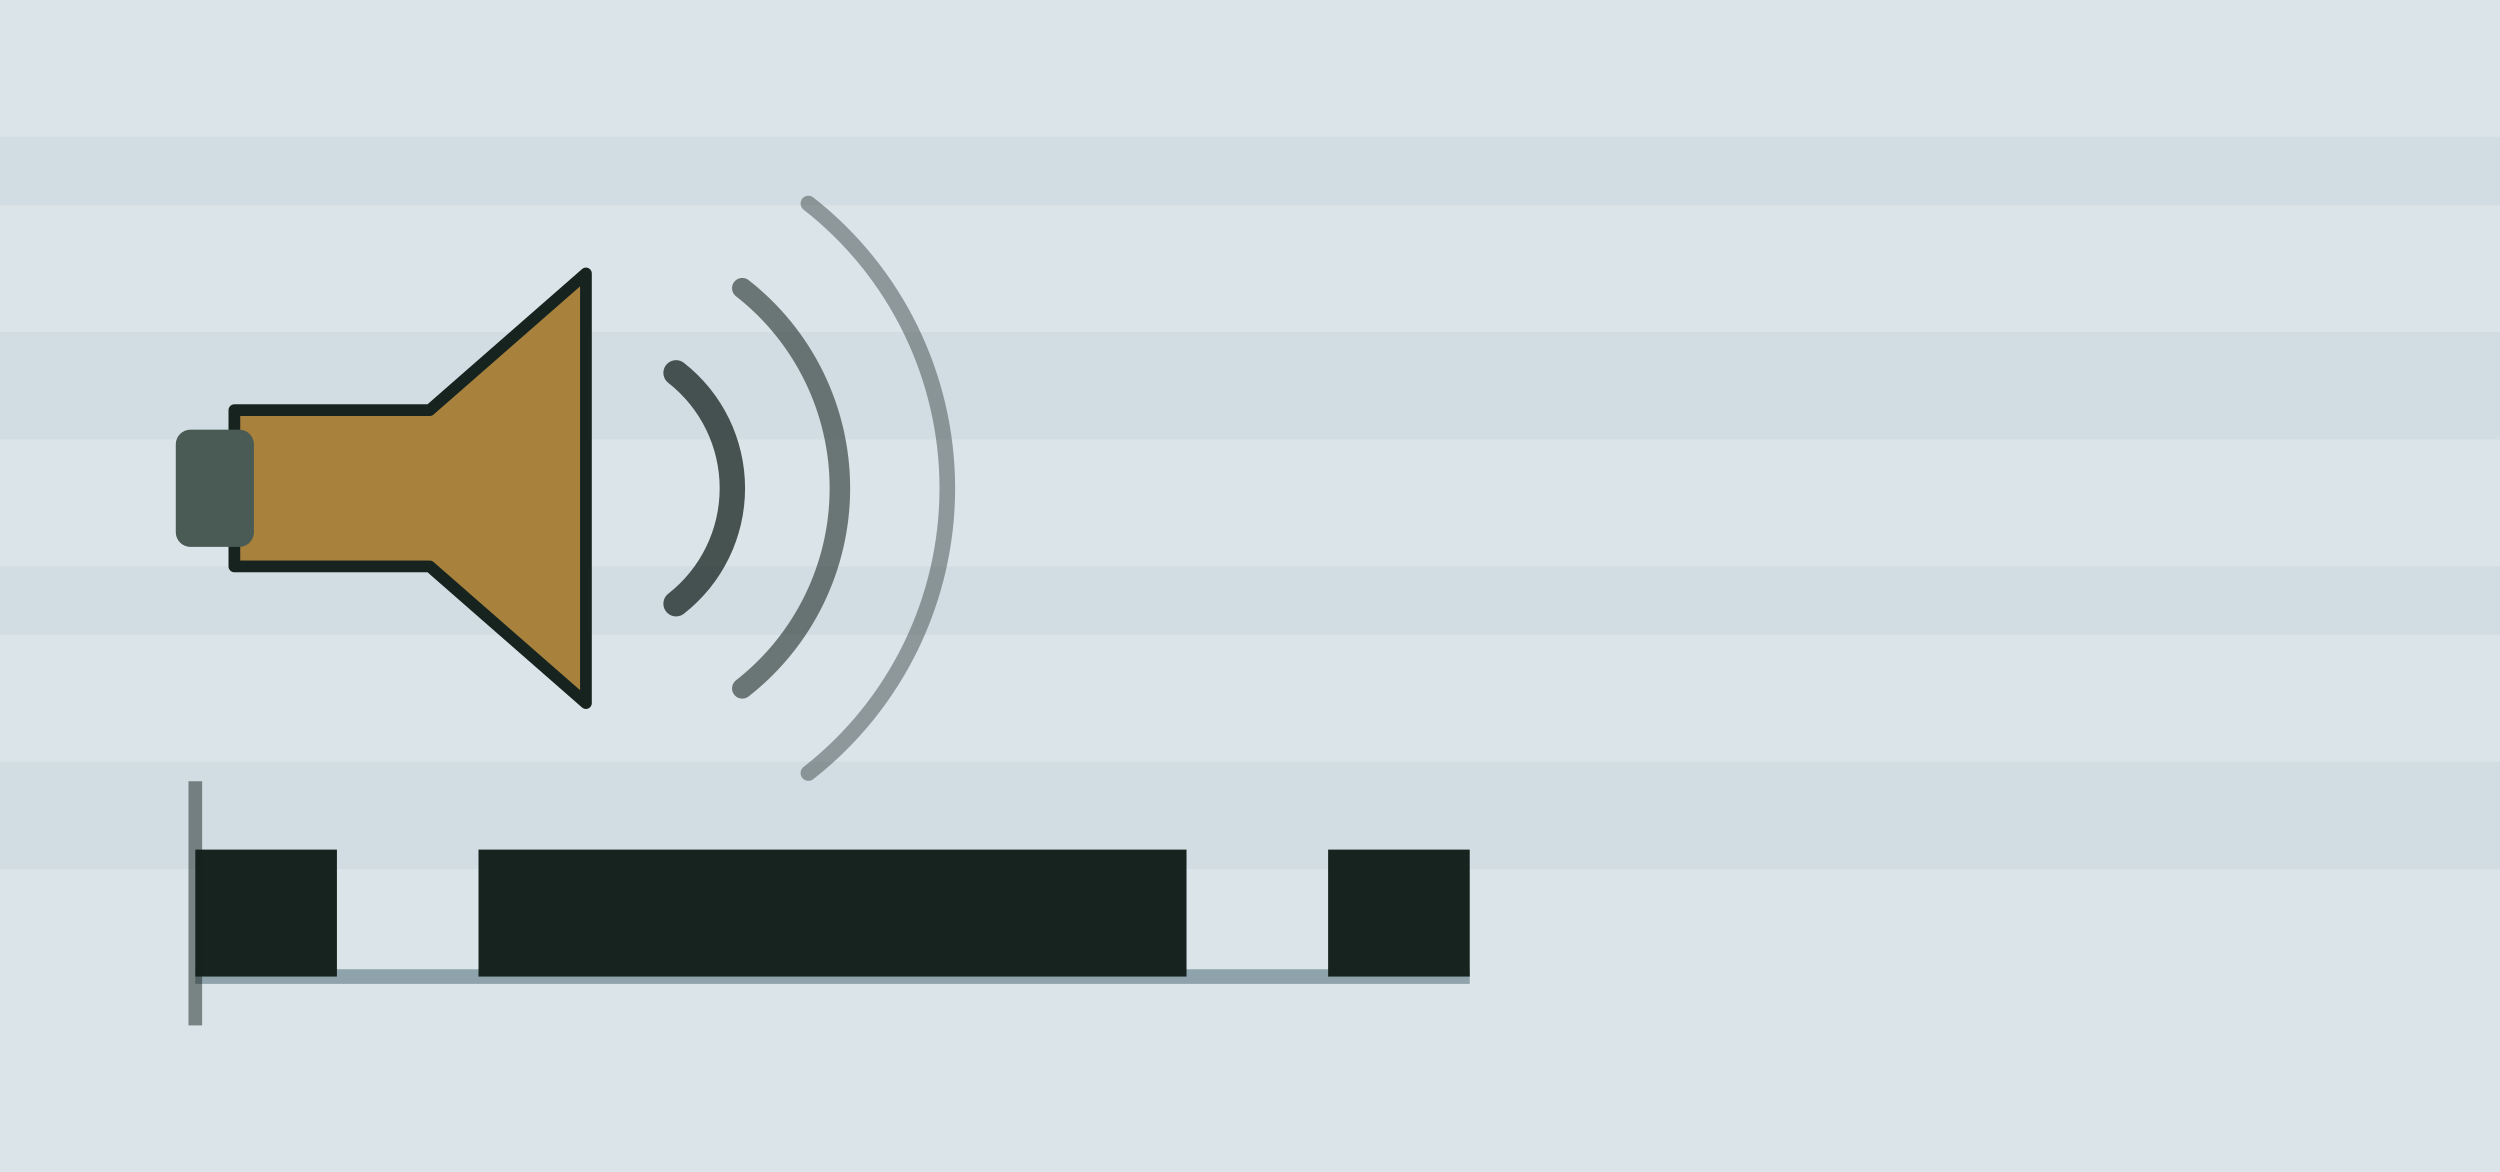
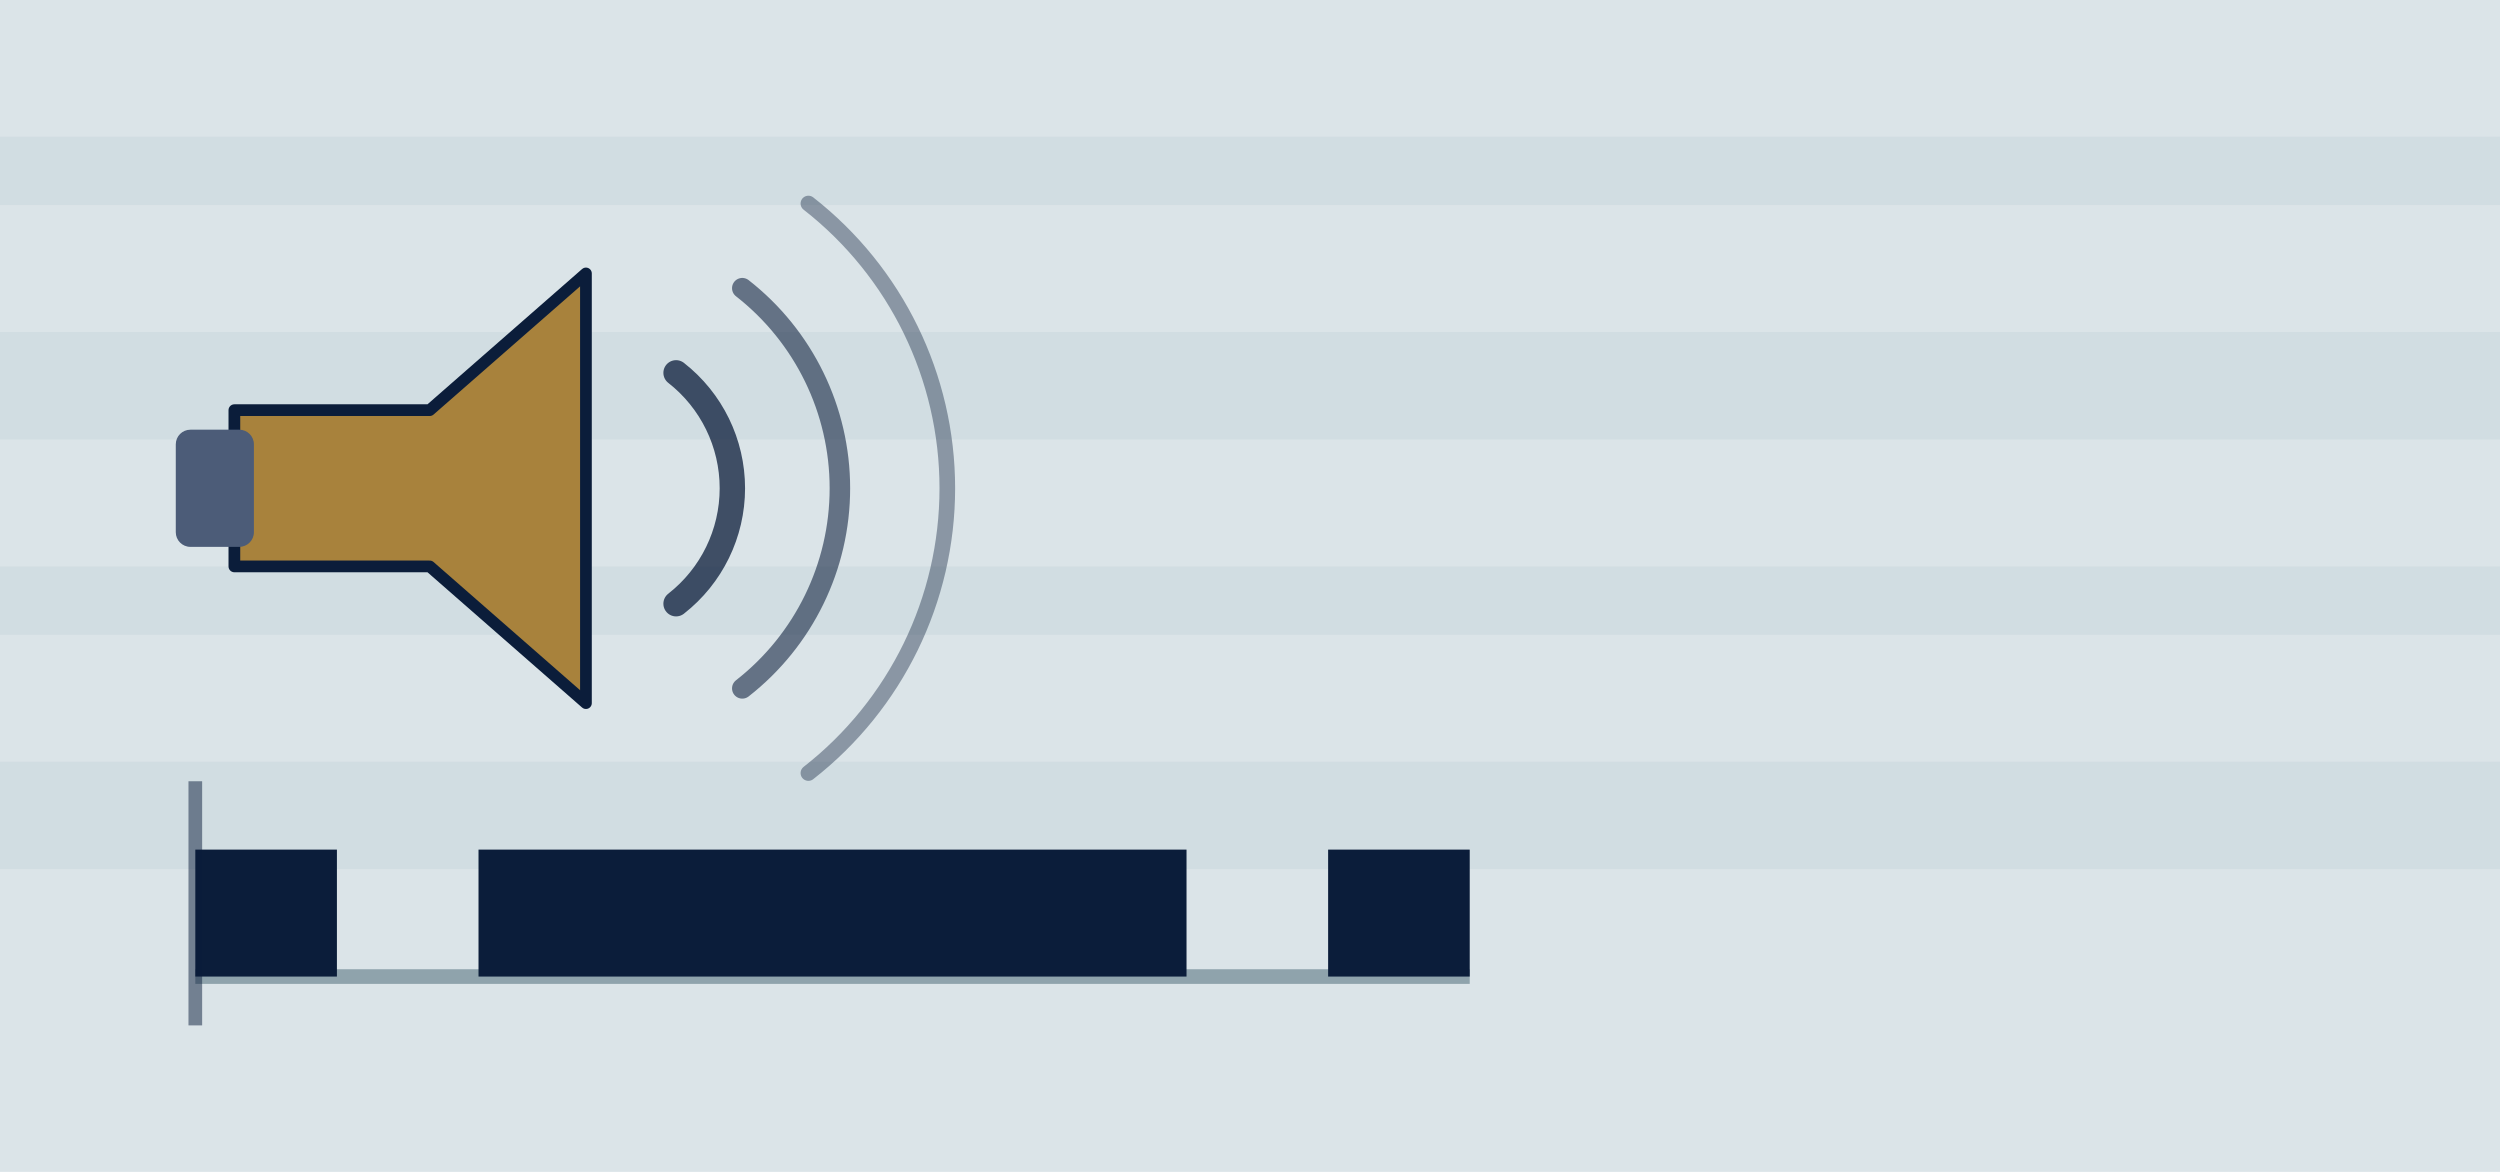
<svg xmlns="http://www.w3.org/2000/svg" viewBox="0 0 256 120" width="256" height="120" role="img">
  <style>.son{opacity:1;animation:mouillageabordage-son 10.2s step-end infinite}@keyframes mouillageabordage-son{0%{opacity:1}9.804%{opacity:0}19.61%{opacity:1}68.63%{opacity:0}78.43%{opacity:1}88.24%{opacity:0}100%{opacity:0}}@keyframes propagation{from{transform:scale(0.62);opacity:0.95}to{transform:scale(1.12);opacity:0.1}}.onde{transform-box:view-box;transform-origin:60px 50px;animation:propagation 1.05s linear infinite}.curseur{transform-box:view-box;animation:mouillageabordage-balayage 10.2s linear infinite}@keyframes mouillageabordage-balayage{from{transform:translateX(0)}to{transform:translateX(130.50px)}}@media (prefers-reduced-motion:reduce){.son,.onde{animation:none}.son{opacity:1}.curseur{display:none}}</style>
  <rect width="256" height="120" fill="#dbe4e8" />
  <rect x="0" y="14" width="256" height="7" fill="#c9d6dc" fill-opacity="0.55" />
  <rect x="0" y="34" width="256" height="11" fill="#c9d6dc" fill-opacity="0.55" />
  <rect x="0" y="58" width="256" height="7" fill="#c9d6dc" fill-opacity="0.55" />
  <rect x="0" y="78" width="256" height="11" fill="#c9d6dc" fill-opacity="0.55" />
  <g class="son">
    <g class="onde">
-       <path d="M69.23,38.18 A15,15 0 0 1 69.23,61.82" fill="none" stroke="#16231f" stroke-width="2.6" stroke-linecap="round" stroke-opacity="0.75" />
-       <path d="M76.01,29.51 A26,26 0 0 1 76.01,70.49" fill="none" stroke="#16231f" stroke-width="2.1" stroke-linecap="round" stroke-opacity="0.57" />
-       <path d="M82.78,20.84 A37,37 0 0 1 82.78,79.16" fill="none" stroke="#16231f" stroke-width="1.6" stroke-linecap="round" stroke-opacity="0.39" />
+       <path d="M69.23,38.18 A15,15 0 0 1 69.23,61.82" fill="none" stroke="#0b1d3a" stroke-width="2.6" stroke-linecap="round" stroke-opacity="0.75" />
+       <path d="M76.01,29.51 A26,26 0 0 1 76.01,70.49" fill="none" stroke="#0b1d3a" stroke-width="2.1" stroke-linecap="round" stroke-opacity="0.57" />
+       <path d="M82.78,20.84 A37,37 0 0 1 82.78,79.16" fill="none" stroke="#0b1d3a" stroke-width="1.6" stroke-linecap="round" stroke-opacity="0.39" />
    </g>
  </g>
-   <path d="M24,42 L44,42 L60,28 L60,72 L44,58 L24,58 Z" fill="#a8823c" stroke="#16231f" stroke-width="1.2" stroke-linejoin="round" />
-   <rect x="18" y="44" width="8" height="12" rx="1.5" fill="#4a5a54" />
+   <path d="M24,42 L44,42 L60,28 L60,72 L44,58 L24,58 Z" fill="#a8823c" stroke="#0b1d3a" stroke-width="1.2" stroke-linejoin="round" />
+   <rect x="18" y="44" width="8" height="12" rx="1.5" fill="#4c5c78" />
  <line x1="20" y1="100" x2="150.50" y2="100" stroke="#8fa3ac" stroke-width="1.5" />
-   <rect x="20.00" y="87" width="14.50" height="13" fill="#16231f" />
-   <rect x="49.00" y="87" width="72.50" height="13" fill="#16231f" />
-   <rect x="136.00" y="87" width="14.50" height="13" fill="#16231f" />
+   <rect x="20.00" y="87" width="14.50" height="13" fill="#0b1d3a" />
+   <rect x="49.00" y="87" width="72.50" height="13" fill="#0b1d3a" />
+   <rect x="136.00" y="87" width="14.50" height="13" fill="#0b1d3a" />
  <g class="curseur">
-     <line x1="20" y1="80" x2="20" y2="105" stroke="#16231f" stroke-width="1.4" stroke-opacity="0.5" />
+     <line x1="20" y1="80" x2="20" y2="105" stroke="#0b1d3a" stroke-width="1.4" stroke-opacity="0.5" />
  </g>
</svg>
